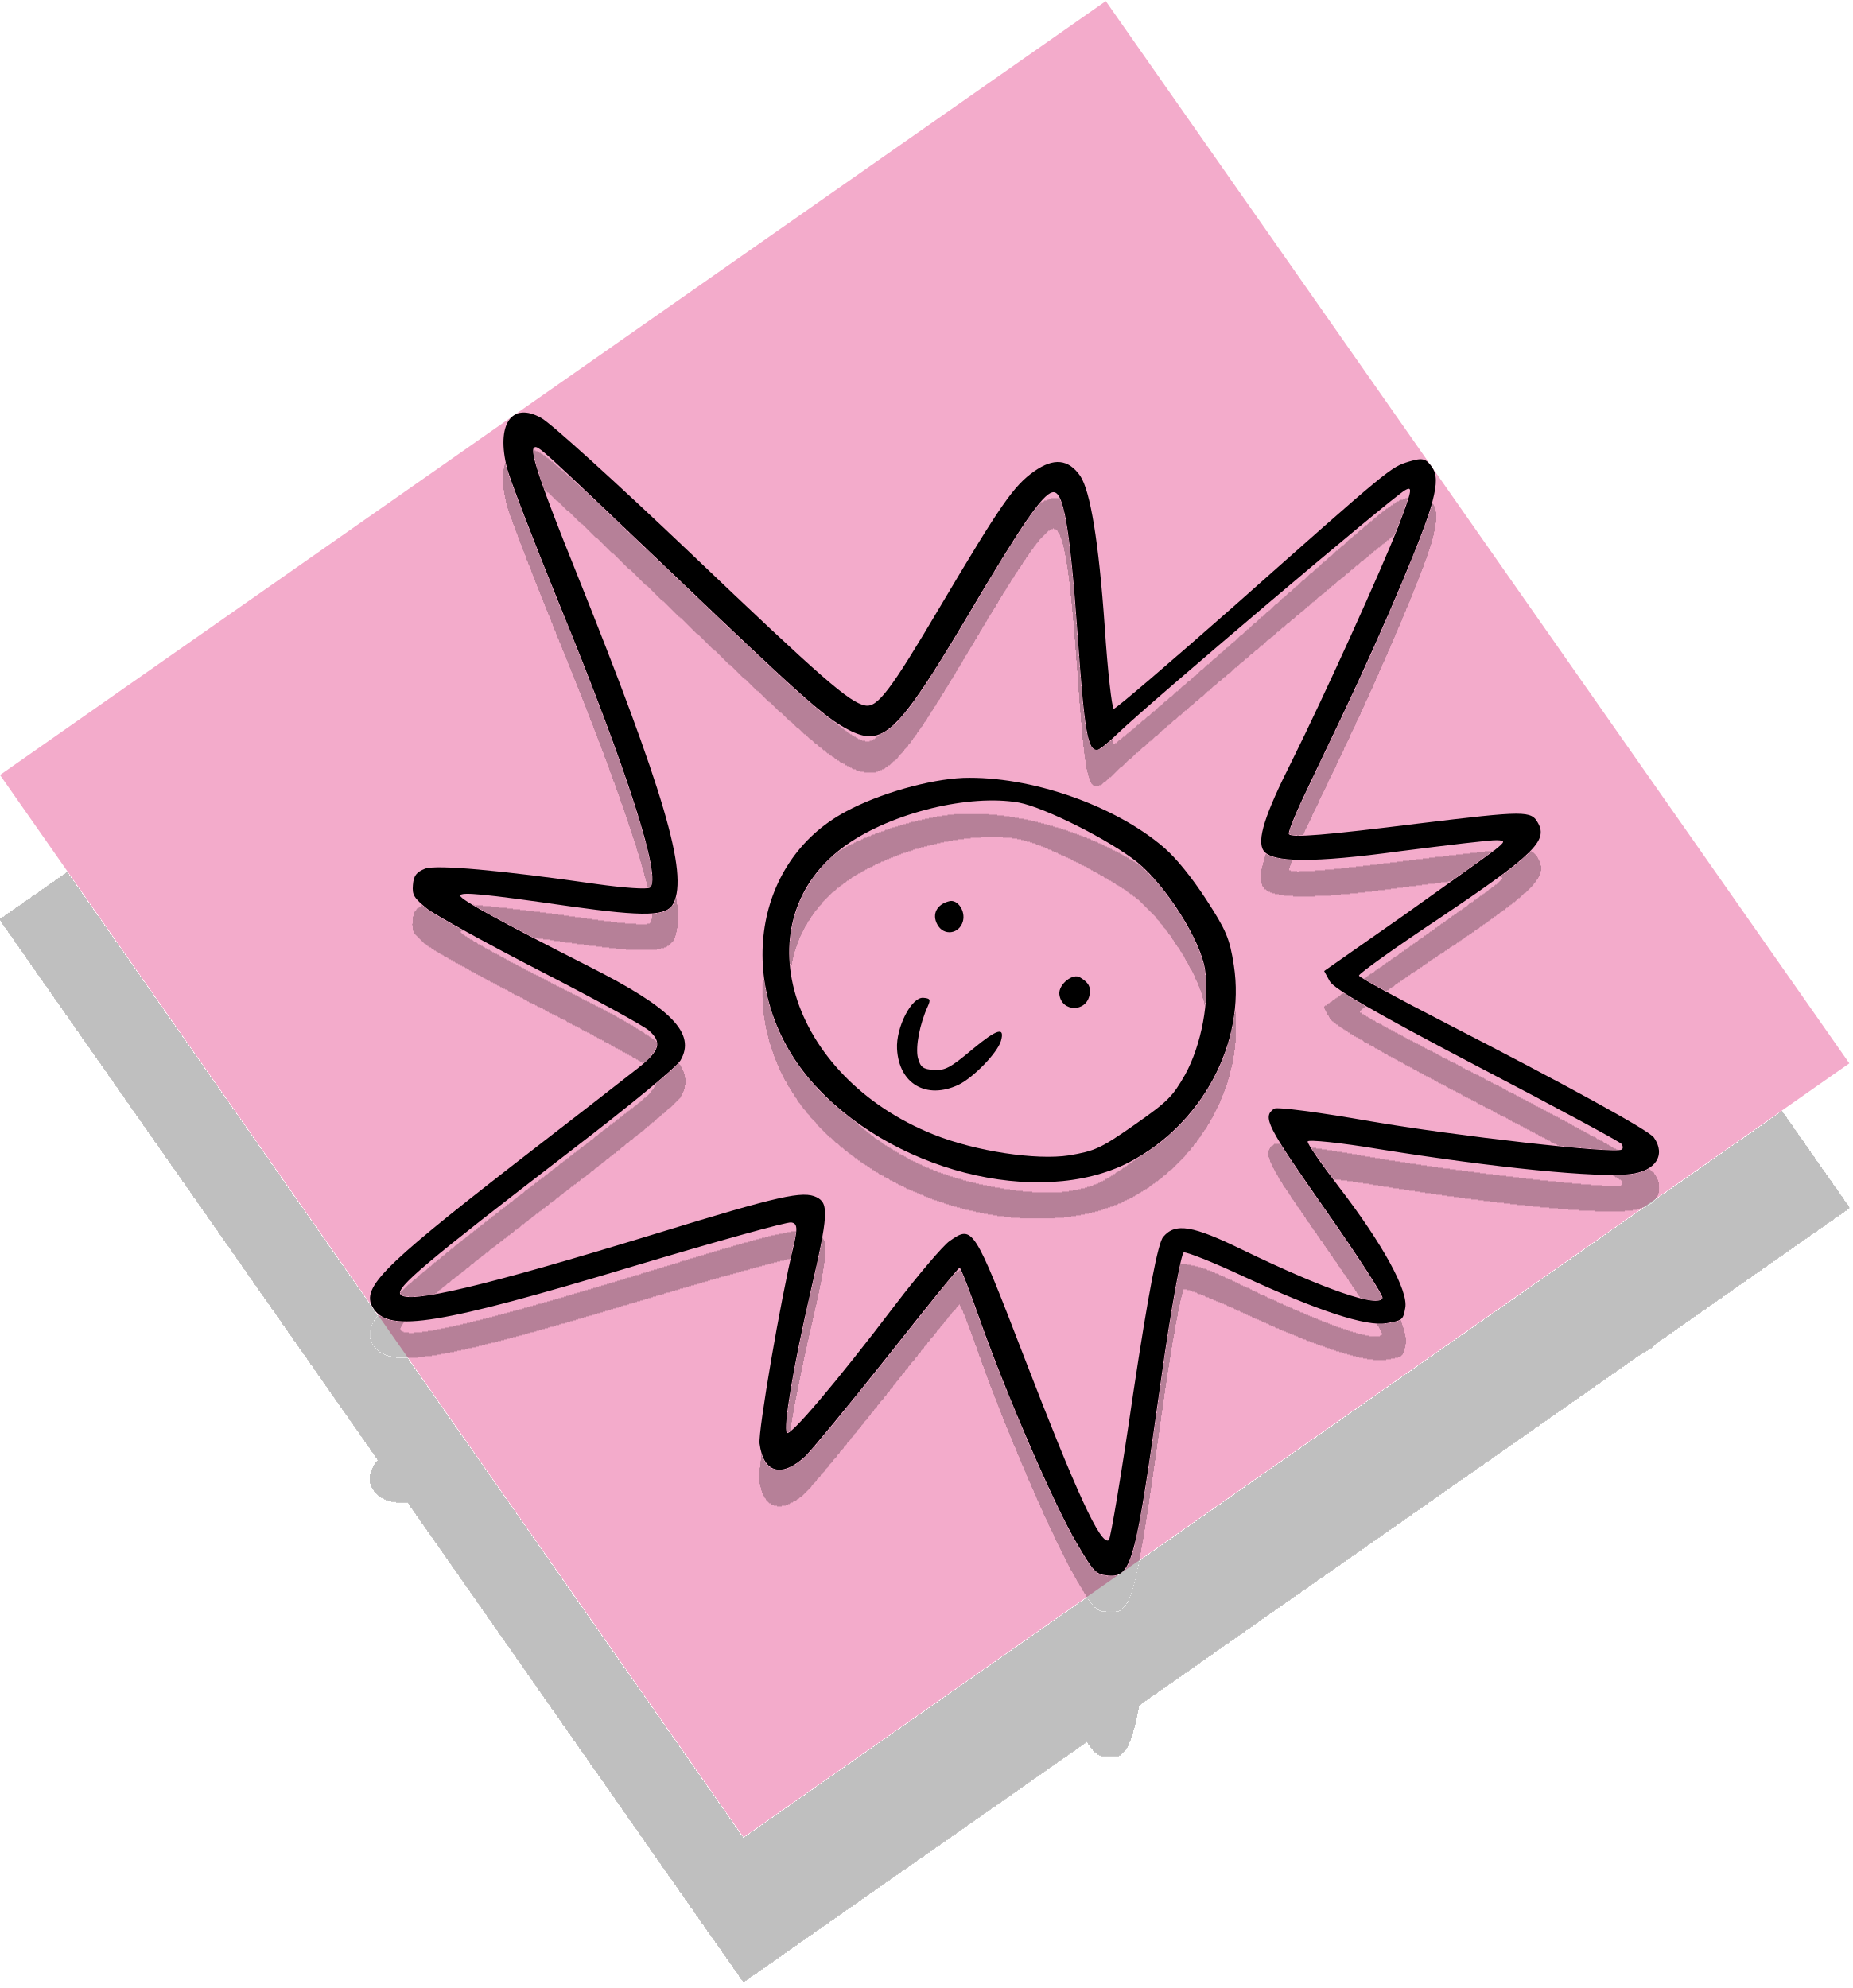
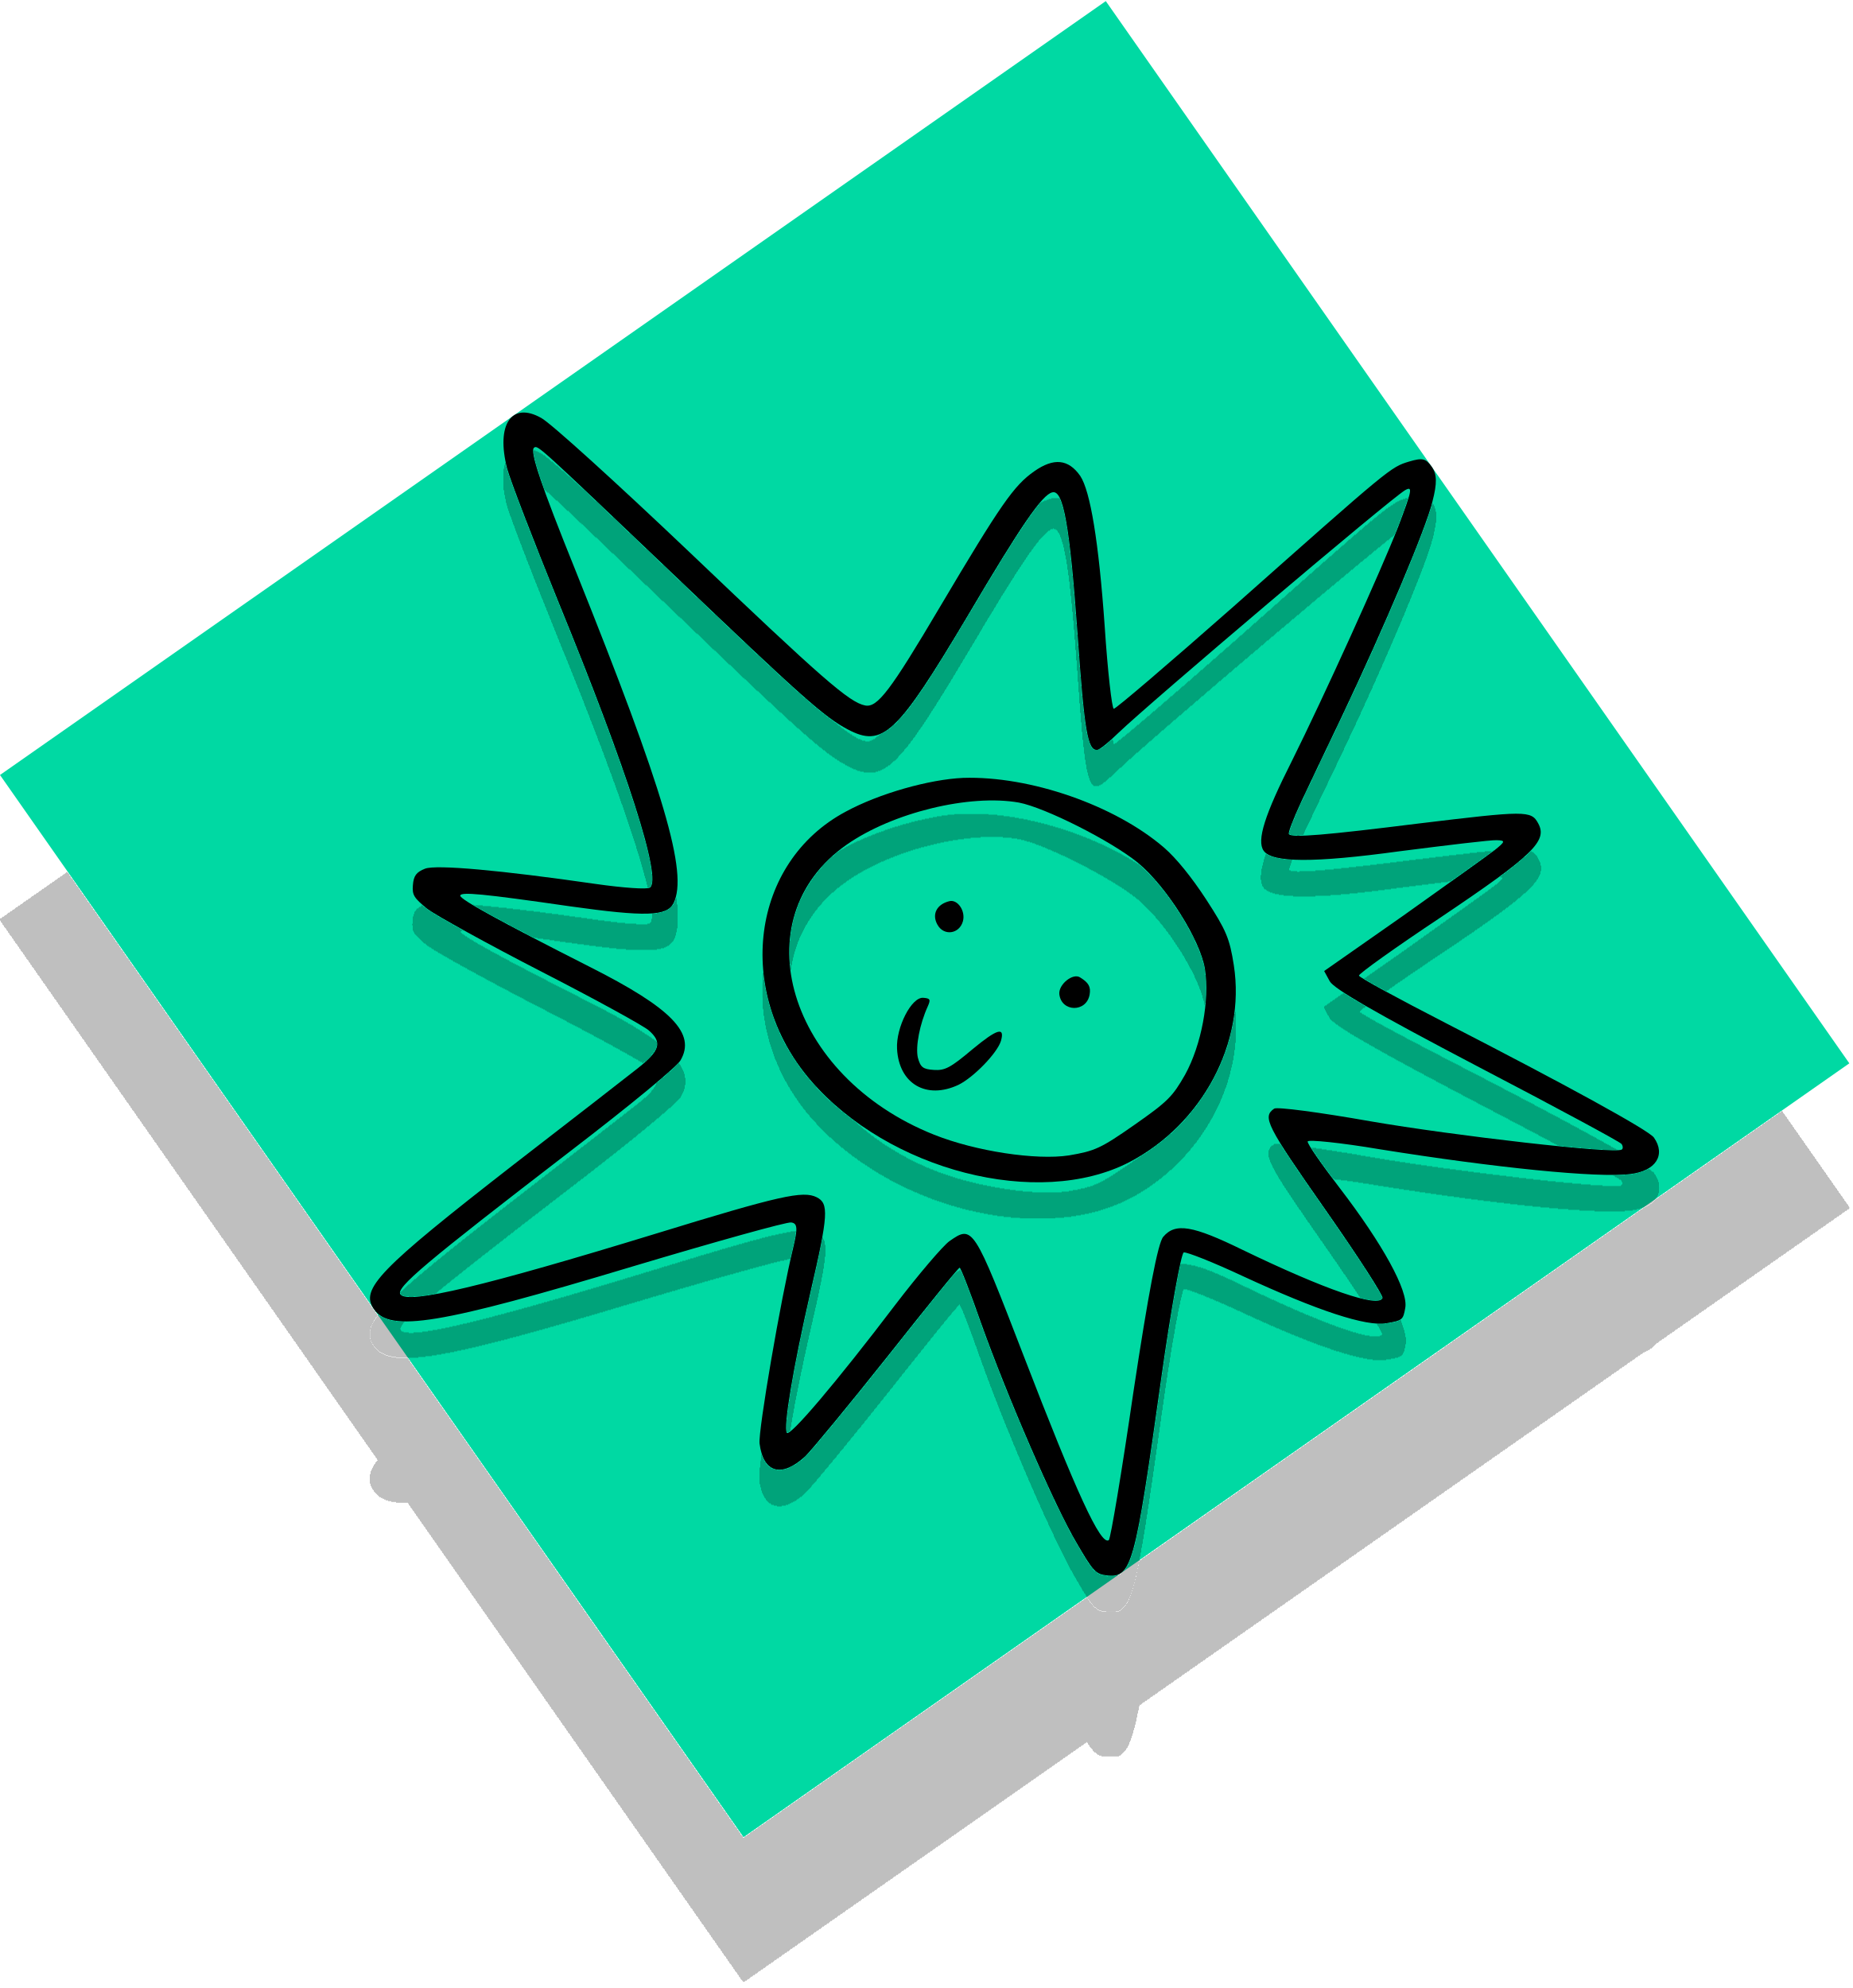
<svg xmlns="http://www.w3.org/2000/svg" width="205" height="220" viewBox="0 0 205 220" fill="none">
  <g filter="url(#filter0_d_1_922)">
-     <rect width="143.482" height="149.353" transform="translate(122.359 0.121704) rotate(55.0113)" fill="#F3ABCB" />
+     <rect width="143.482" height="149.353" transform="translate(122.359 0.121704) rotate(55.0113)" fill="#00D9A3" />
    <g filter="url(#filter1_d_1_922)">
      <path d="M155.926 51.077C153.862 51.706 153.901 51.678 136.474 67.138C129.414 73.361 123.44 78.474 123.241 78.438C123.042 78.403 122.565 74.31 122.241 69.353C121.577 59.917 120.643 54.339 119.533 52.669C118.219 50.793 116.601 50.644 114.451 52.149C112.184 53.736 110.761 55.781 104.028 67.132C98.508 76.471 97.081 78.343 95.725 78.069C93.97 77.725 90.972 75.106 76.251 61.064C68.242 53.448 60.889 46.771 59.884 46.251C56.613 44.406 54.857 46.974 56.12 51.857C56.495 53.225 59.055 59.878 61.803 66.633C69.44 85.284 73.286 97.269 71.918 98.227C71.605 98.446 68.966 98.254 65.991 97.832C55.3 96.287 48.283 95.665 47.036 96.13C46.078 96.51 45.77 96.9 45.688 97.948C45.594 99.062 45.812 99.375 47.31 100.598C48.279 101.318 53.99 104.484 59.99 107.565C65.991 110.646 71.299 113.57 71.799 114.035C73.312 115.365 73.015 116.271 70.622 118.179C69.426 119.133 63.234 123.933 56.846 128.87C41.913 140.486 39.817 142.652 41.377 144.88C43.183 147.46 48.578 146.597 70.035 140.14C79.186 137.404 87.079 135.2 87.544 135.282C88.248 135.372 88.287 135.927 87.766 138.097C86.398 143.714 83.884 158.346 84.048 159.745C84.466 163.005 86.491 163.568 89.11 161.153C89.9 160.367 93.997 155.403 98.27 150.024C102.503 144.673 106.057 140.263 106.19 140.287C106.323 140.31 107.405 143.105 108.566 146.428C111.408 154.399 116.731 166.748 119.194 170.849C120.957 173.867 121.242 174.191 122.45 174.336C125.237 174.657 125.577 173.312 128.494 152.516C129.554 144.96 130.696 138.686 130.985 138.6C131.275 138.514 134.253 139.69 137.545 141.231C145.812 145.054 151.187 146.825 153.415 146.431C155.182 146.126 155.26 146.071 155.495 144.742C155.863 142.854 152.951 137.612 148.272 131.509C146.267 128.894 144.625 126.549 144.699 126.322C144.707 126.083 148.342 126.451 152.701 127.186C165.362 129.216 176.839 130.385 180.416 129.92C183.215 129.592 184.353 127.806 183.012 125.89C182.438 125.069 173.189 120.01 159.996 113.227C154.719 110.514 150.404 108.176 150.372 107.965C150.341 107.754 154.418 104.842 159.387 101.539C169.688 94.621 171.267 93.049 170.204 91.114C169.43 89.676 168.809 89.703 156.941 91.137C146.71 92.415 142.919 92.739 142.618 92.309C142.508 92.153 143.134 90.55 144.017 88.65C144.889 86.817 146.859 82.642 148.427 79.39C153.279 69.179 157.826 58.367 158.502 55.506C159.038 53.442 159.003 52.476 158.428 51.655C157.772 50.717 157.373 50.647 155.926 51.077ZM154.726 58.265C152.736 63.328 146.508 77.064 142.95 84.213C139.948 90.159 139.033 93.012 139.826 94.146C140.757 95.475 145.377 95.503 154.892 94.201C160.185 93.526 165.017 92.939 165.626 92.979C166.58 93.01 166.596 93.115 165.4 94.069C164.684 94.628 160.138 97.869 155.318 101.3L146.522 107.457L147.143 108.594C147.612 109.431 152.119 112.042 163.44 117.981C172.067 122.485 179.263 126.359 179.427 126.594C179.592 126.828 179.611 127.106 179.455 127.215C178.712 127.735 160.848 125.678 151.638 124.086C146.056 123.101 141.302 122.467 140.99 122.686C139.66 123.617 140.118 124.52 146.685 133.902C150.269 139.023 153.095 143.393 152.982 143.647C152.544 144.769 146.633 142.732 137.478 138.307C131.99 135.625 130.063 135.285 128.722 136.864C128.128 137.513 127.053 143.216 125.418 154.028C124.124 162.914 122.888 170.302 122.692 170.439C121.793 171.068 119.077 165.106 113.296 150.107C107.726 135.659 107.644 135.541 105.064 137.347C104.361 137.84 101.64 141.025 99.056 144.407C92.539 152.987 87.394 159.034 87.066 158.565C86.655 157.978 87.762 151.321 89.678 142.991C91.68 134.368 91.719 133.175 90.366 132.491C88.854 131.745 86.324 132.292 72.521 136.536C53.722 142.297 45.099 144.372 44.305 143.239C43.785 142.496 47.045 139.748 63.023 127.459C70.036 122.084 74.856 118.07 75.29 117.358C77.049 114.38 74.325 111.569 65.232 106.983C55.483 102.041 50.859 99.512 50.929 99.113C50.973 98.675 53.4 98.898 63.056 100.294C71.448 101.468 73.79 101.401 74.525 99.955C76.171 96.648 73.49 87.575 63.71 63.201C59.825 53.573 58.59 49.894 59.099 49.539C59.529 49.238 59.611 49.355 74.304 63.358C88.728 77.142 91.186 79.324 93.786 80.708C97.671 82.764 99.227 81.326 107.019 68.243C112.985 58.126 115.33 54.737 116.437 54.487C117.66 54.155 118.371 58.083 119.242 70.229C119.988 80.948 120.368 83.07 121.411 82.981C121.65 82.988 122.69 82.144 123.726 81.128C127.314 77.684 153.784 55.255 155.469 54.251C156.345 53.754 156.262 54.219 154.726 58.265Z" fill="black" />
    </g>
    <g filter="url(#filter2_d_1_922)">
      <path d="M128.819 93.813C123.378 89.118 113.985 85.849 106.577 86.084C102.848 86.248 97.297 87.803 93.583 89.82C83.106 95.405 81.233 109.705 89.704 119.56C98.323 129.544 114.873 133.802 124.936 128.623C133.008 124.429 137.86 115.384 136.527 106.823C136.062 103.829 135.672 102.937 133.463 99.532C131.845 97.054 130.156 94.974 128.819 93.813ZM133.334 107.253C133.861 110.669 132.954 115.614 131.136 118.925C129.748 121.353 129.244 121.88 125.53 124.48C121.777 127.106 121.148 127.372 118.286 127.861C114.659 128.419 107.951 127.407 103.342 125.565C87.178 119.114 81.965 101.679 93.692 93.471C98.774 89.914 107.292 87.854 112.742 88.816C115.627 89.36 122.925 93.046 125.891 95.455C129.062 98.07 132.837 104.047 133.334 107.253Z" fill="black" />
    </g>
    <path d="M119.533 108.175C118.74 107.623 117.102 108.944 117.219 110.027C117.45 112.021 120.217 112.064 120.569 110.07C120.722 109.207 120.46 108.749 119.533 108.175Z" fill="black" />
    <path d="M105.059 99.726C103.663 100.062 103.092 101.161 103.714 102.298C104.406 103.62 106.161 103.381 106.552 101.943C106.857 100.797 105.954 99.507 105.059 99.726Z" fill="black" />
    <path d="M107.615 116.109C105.16 118.177 104.558 118.482 103.339 118.403C102.119 118.325 101.849 118.106 101.56 117.027C101.294 115.816 101.767 113.329 102.663 111.363C103.003 110.601 102.921 110.484 102.178 110.421C100.865 110.292 99.129 113.72 99.261 116.073C99.468 119.947 102.514 121.718 106.063 120.049C107.752 119.217 110.352 116.524 110.758 115.191C111.212 113.592 110.344 113.85 107.615 116.109Z" fill="black" />
  </g>
  <defs>
    <filter id="filter0_d_1_922" x="0" y="0.122" width="204.634" height="219.191" filterUnits="userSpaceOnUse" color-interpolation-filters="sRGB">
      <feFlood flood-opacity="0" result="BackgroundImageFix" />
      <feColorMatrix in="SourceAlpha" type="matrix" values="0 0 0 0 0 0 0 0 0 0 0 0 0 0 0 0 0 0 127 0" result="hardAlpha" />
      <feOffset dy="16" />
      <feComposite in2="hardAlpha" operator="out" />
      <feColorMatrix type="matrix" values="0 0 0 0 0 0 0 0 0 0 0 0 0 0 0 0 0 0 0.25 0" />
      <feBlend mode="normal" in2="BackgroundImageFix" result="effect1_dropShadow_1_922" />
      <feBlend mode="normal" in="SourceGraphic" in2="effect1_dropShadow_1_922" result="shape" />
    </filter>
    <filter id="filter1_d_1_922" x="40.943" y="45.652" width="142.63" height="132.721" filterUnits="userSpaceOnUse" color-interpolation-filters="sRGB">
      <feFlood flood-opacity="0" result="BackgroundImageFix" />
      <feColorMatrix in="SourceAlpha" type="matrix" values="0 0 0 0 0 0 0 0 0 0 0 0 0 0 0 0 0 0 127 0" result="hardAlpha" />
      <feOffset dy="4" />
      <feComposite in2="hardAlpha" operator="out" />
      <feColorMatrix type="matrix" values="0 0 0 0 0 0 0 0 0 0 0 0 0 0 0 0 0 0 0.25 0" />
      <feBlend mode="normal" in2="BackgroundImageFix" result="effect1_dropShadow_1_922" />
      <feBlend mode="normal" in="SourceGraphic" in2="effect1_dropShadow_1_922" result="shape" />
    </filter>
    <filter id="filter2_d_1_922" x="84.375" y="86.072" width="52.371" height="48.767" filterUnits="userSpaceOnUse" color-interpolation-filters="sRGB">
      <feFlood flood-opacity="0" result="BackgroundImageFix" />
      <feColorMatrix in="SourceAlpha" type="matrix" values="0 0 0 0 0 0 0 0 0 0 0 0 0 0 0 0 0 0 127 0" result="hardAlpha" />
      <feOffset dy="4" />
      <feComposite in2="hardAlpha" operator="out" />
      <feColorMatrix type="matrix" values="0 0 0 0 0 0 0 0 0 0 0 0 0 0 0 0 0 0 0.25 0" />
      <feBlend mode="normal" in2="BackgroundImageFix" result="effect1_dropShadow_1_922" />
      <feBlend mode="normal" in="SourceGraphic" in2="effect1_dropShadow_1_922" result="shape" />
    </filter>
  </defs>
</svg>
